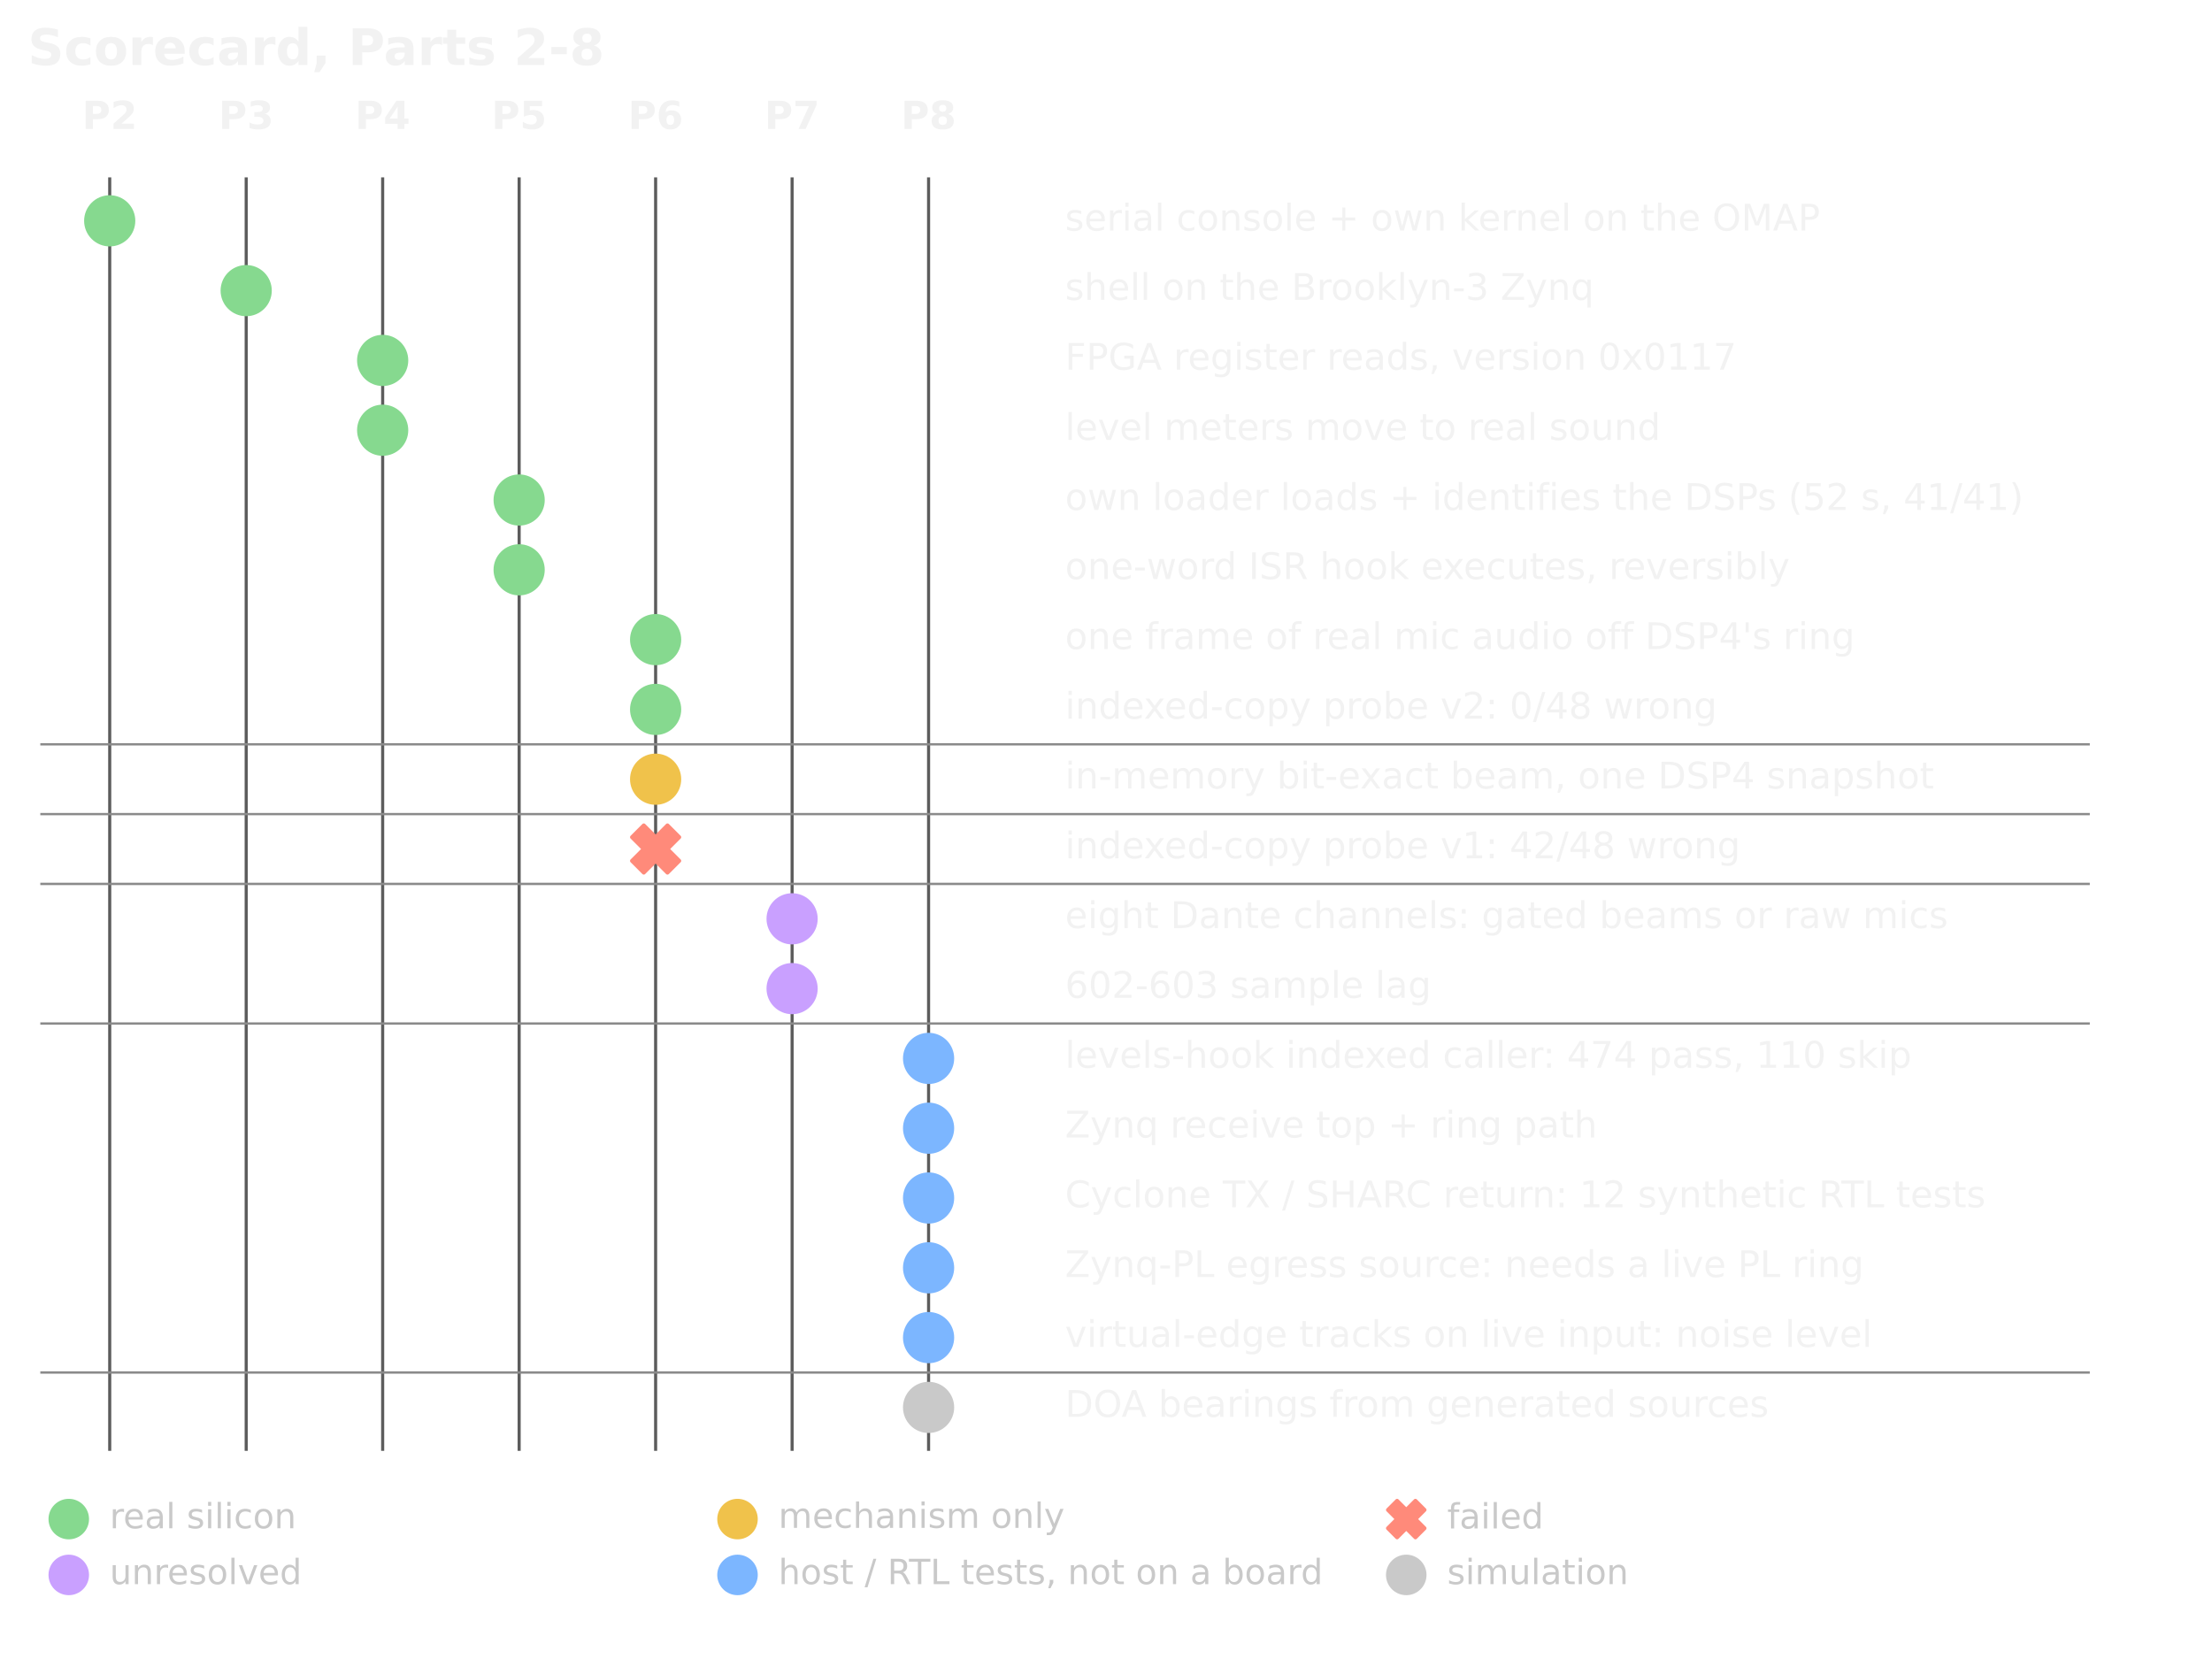
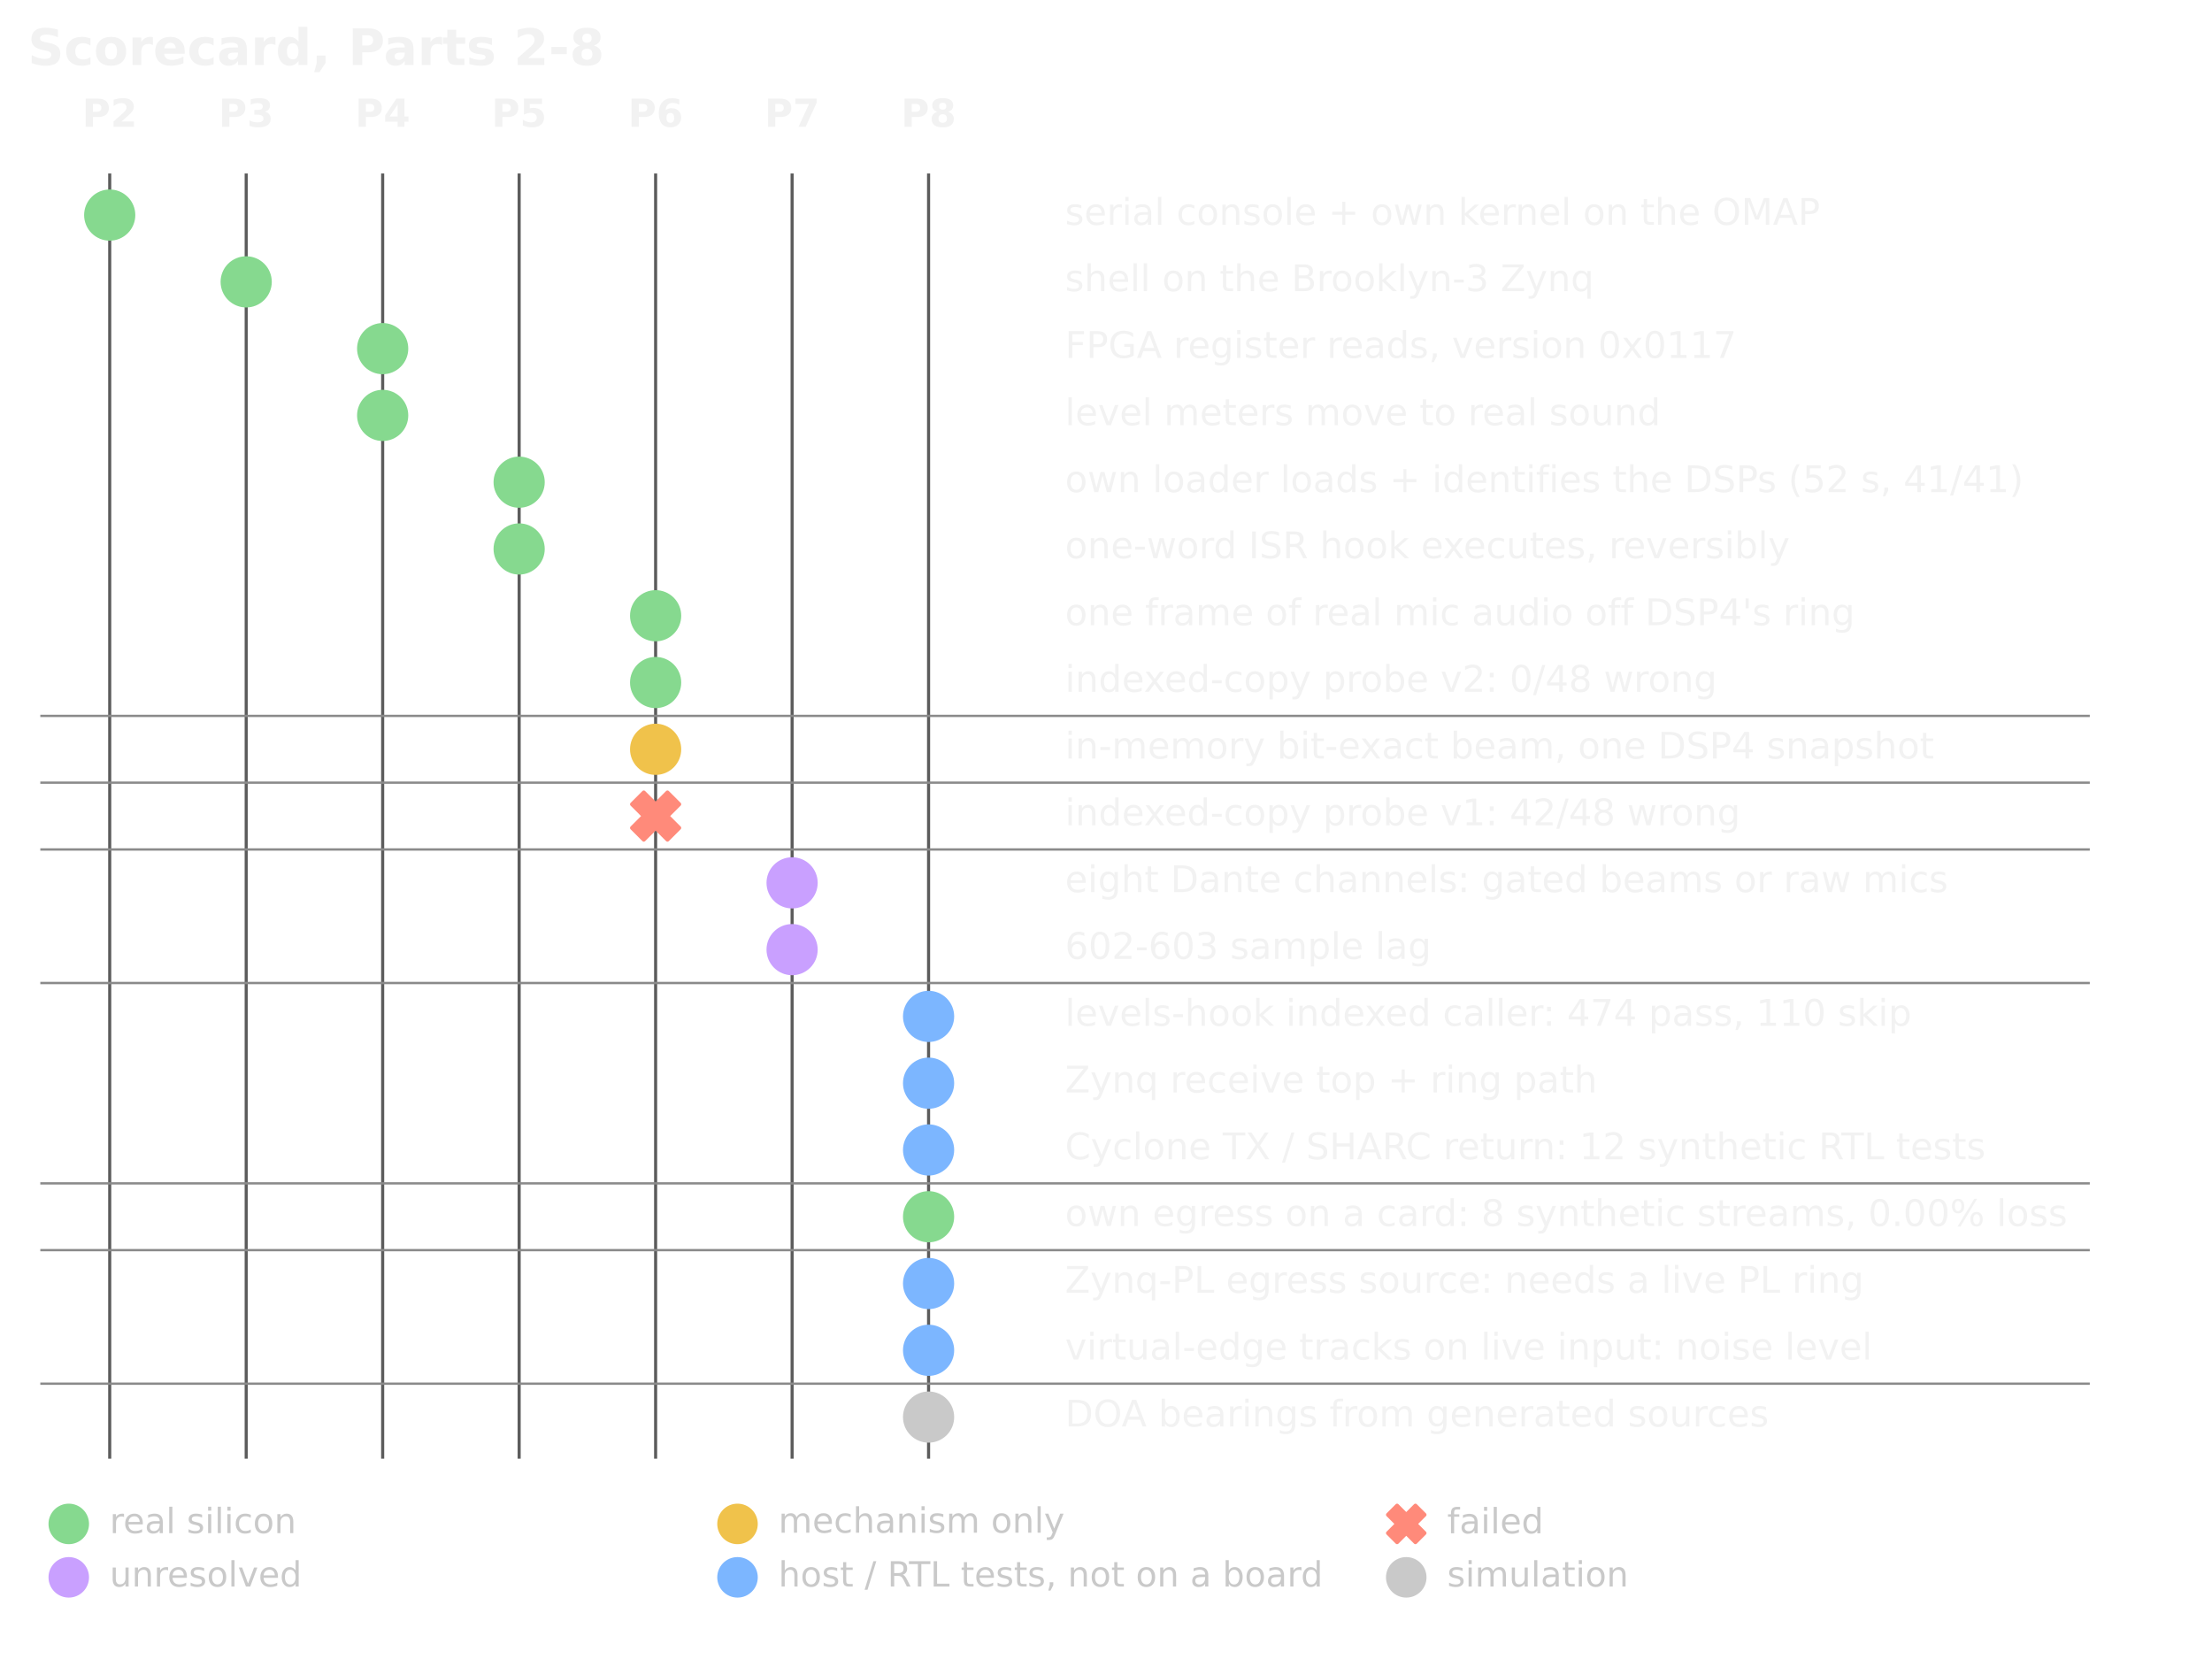
<svg xmlns="http://www.w3.org/2000/svg" xmlns:xlink="http://www.w3.org/1999/xlink" width="572.4pt" height="429.192pt" viewBox="0 0 572.4 429.192" version="1.1">
  <defs>
    <style type="text/css">*{stroke-linejoin: round; stroke-linecap: butt}</style>
  </defs>
  <g id="figure_1">
    <g id="patch_1">
      <path d="M 0 429.192  L 572.4 429.192  L 572.4 0  L 0 0  L 0 429.192  z " style="fill: none" />
    </g>
    <g id="axes_1">
      <g id="patch_2">
        <path d="M 7.2 421.992  L 565.2 421.992  L 565.2 22.824  L 7.2 22.824  L 7.2 421.992  z " style="fill: none" />
      </g>
      <g id="line2d_1">
-         <path d="M 28.39 375.031  L 28.39 46.305  " clip-path="url(#pc7e7cf8e2f)" style="fill: none; stroke: #5c5c5c; stroke-width: 0.8; stroke-linecap: square" />
+         <path d="M 28.39 377.064  L 28.39 45.288  " clip-path="url(#pc7e7cf8e2f)" style="fill: none; stroke: #5c5c5c; stroke-width: 0.8; stroke-linecap: square" />
      </g>
      <g id="line2d_2">
-         <path d="M 63.706 375.031  L 63.706 46.305  " clip-path="url(#pc7e7cf8e2f)" style="fill: none; stroke: #5c5c5c; stroke-width: 0.8; stroke-linecap: square" />
+         <path d="M 63.706 377.064  L 63.706 45.288  " clip-path="url(#pc7e7cf8e2f)" style="fill: none; stroke: #5c5c5c; stroke-width: 0.8; stroke-linecap: square" />
      </g>
      <g id="line2d_3">
-         <path d="M 99.023 375.031  L 99.023 46.305  " clip-path="url(#pc7e7cf8e2f)" style="fill: none; stroke: #5c5c5c; stroke-width: 0.8; stroke-linecap: square" />
+         <path d="M 99.023 377.064  L 99.023 45.288  " clip-path="url(#pc7e7cf8e2f)" style="fill: none; stroke: #5c5c5c; stroke-width: 0.8; stroke-linecap: square" />
      </g>
      <g id="line2d_4">
-         <path d="M 134.339 375.031  L 134.339 46.305  " clip-path="url(#pc7e7cf8e2f)" style="fill: none; stroke: #5c5c5c; stroke-width: 0.8; stroke-linecap: square" />
+         <path d="M 134.339 377.064  L 134.339 45.288  " clip-path="url(#pc7e7cf8e2f)" style="fill: none; stroke: #5c5c5c; stroke-width: 0.8; stroke-linecap: square" />
      </g>
      <g id="line2d_5">
-         <path d="M 169.656 375.031  L 169.656 46.305  " clip-path="url(#pc7e7cf8e2f)" style="fill: none; stroke: #5c5c5c; stroke-width: 0.8; stroke-linecap: square" />
+         <path d="M 169.656 377.064  L 169.656 45.288  " clip-path="url(#pc7e7cf8e2f)" style="fill: none; stroke: #5c5c5c; stroke-width: 0.8; stroke-linecap: square" />
      </g>
      <g id="line2d_6">
-         <path d="M 204.972 375.031  L 204.972 46.305  " clip-path="url(#pc7e7cf8e2f)" style="fill: none; stroke: #5c5c5c; stroke-width: 0.8; stroke-linecap: square" />
+         <path d="M 204.972 377.064  L 204.972 45.288  " clip-path="url(#pc7e7cf8e2f)" style="fill: none; stroke: #5c5c5c; stroke-width: 0.8; stroke-linecap: square" />
      </g>
      <g id="line2d_7">
-         <path d="M 240.289 375.031  L 240.289 46.305  " clip-path="url(#pc7e7cf8e2f)" style="fill: none; stroke: #5c5c5c; stroke-width: 0.8; stroke-linecap: square" />
+         <path d="M 240.289 377.064  L 240.289 45.288  " clip-path="url(#pc7e7cf8e2f)" style="fill: none; stroke: #5c5c5c; stroke-width: 0.8; stroke-linecap: square" />
      </g>
      <g id="PathCollection_1">
        <defs>
          <path id="mb5770682c3" d="M 0 4.743  C 1.258 4.743 2.465 4.244 3.354 3.354  C 4.244 2.465 4.743 1.258 4.743 0  C 4.743 -1.258 4.244 -2.465 3.354 -3.354  C 2.465 -4.244 1.258 -4.743 0 -4.743  C -1.258 -4.743 -2.465 -4.244 -3.354 -3.354  C -4.244 -2.465 -4.743 -1.258 -4.743 0  C -4.743 1.258 -4.244 2.465 -3.354 3.354  C -2.465 4.244 -1.258 4.743 0 4.743  z " style="stroke: #86d98f" />
        </defs>
        <g clip-path="url(#pc7e7cf8e2f)">
-           <use xlink:href="#mb5770682c3" x="17.795" y="393.093" style="fill: #86d98f; stroke: #86d98f" />
+           <use xlink:href="#mb5770682c3" x="17.795" y="394.344" style="fill: #86d98f; stroke: #86d98f" />
        </g>
      </g>
      <g id="PathCollection_2">
        <defs>
          <path id="me58512d945" d="M 0 4.743  C 1.258 4.743 2.465 4.244 3.354 3.354  C 4.244 2.465 4.743 1.258 4.743 0  C 4.743 -1.258 4.244 -2.465 3.354 -3.354  C 2.465 -4.244 1.258 -4.743 0 -4.743  C -1.258 -4.743 -2.465 -4.244 -3.354 -3.354  C -4.244 -2.465 -4.743 -1.258 -4.743 0  C -4.743 1.258 -4.244 2.465 -3.354 3.354  C -2.465 4.244 -1.258 4.743 0 4.743  z " style="stroke: #f0c24b" />
        </defs>
        <g clip-path="url(#pc7e7cf8e2f)">
-           <use xlink:href="#me58512d945" x="190.846" y="393.093" style="fill: #f0c24b; stroke: #f0c24b" />
+           <use xlink:href="#me58512d945" x="190.846" y="394.344" style="fill: #f0c24b; stroke: #f0c24b" />
        </g>
      </g>
      <g id="PathCollection_3">
        <defs>
          <path id="md04044cf2c" d="M -2.372 4.743  L 0 2.372  L 2.372 4.743  L 4.743 2.372  L 2.372 0  L 4.743 -2.372  L 2.372 -4.743  L 0 -2.372  L -2.372 -4.743  L -4.743 -2.372  L -2.372 0  L -4.743 2.372  z " style="stroke: #ff8a7a" />
        </defs>
        <g clip-path="url(#pc7e7cf8e2f)">
-           <use xlink:href="#md04044cf2c" x="363.896" y="393.093" style="fill: #ff8a7a; stroke: #ff8a7a" />
+           <use xlink:href="#md04044cf2c" x="363.896" y="394.344" style="fill: #ff8a7a; stroke: #ff8a7a" />
        </g>
      </g>
      <g id="PathCollection_4">
        <defs>
          <path id="m66653c090e" d="M 0 4.743  C 1.258 4.743 2.465 4.244 3.354 3.354  C 4.244 2.465 4.743 1.258 4.743 0  C 4.743 -1.258 4.244 -2.465 3.354 -3.354  C 2.465 -4.244 1.258 -4.743 0 -4.743  C -1.258 -4.743 -2.465 -4.244 -3.354 -3.354  C -4.244 -2.465 -4.743 -1.258 -4.743 0  C -4.743 1.258 -4.244 2.465 -3.354 3.354  C -2.465 4.244 -1.258 4.743 0 4.743  z " style="stroke: #c9a0ff" />
        </defs>
        <g clip-path="url(#pc7e7cf8e2f)">
-           <use xlink:href="#m66653c090e" x="17.795" y="407.543" style="fill: #c9a0ff; stroke: #c9a0ff" />
+           <use xlink:href="#m66653c090e" x="17.795" y="408.168" style="fill: #c9a0ff; stroke: #c9a0ff" />
        </g>
      </g>
      <g id="PathCollection_5">
        <defs>
          <path id="md5f3d9d529" d="M 0 4.743  C 1.258 4.743 2.465 4.244 3.354 3.354  C 4.244 2.465 4.743 1.258 4.743 0  C 4.743 -1.258 4.244 -2.465 3.354 -3.354  C 2.465 -4.244 1.258 -4.743 0 -4.743  C -1.258 -4.743 -2.465 -4.244 -3.354 -3.354  C -4.244 -2.465 -4.743 -1.258 -4.743 0  C -4.743 1.258 -4.244 2.465 -3.354 3.354  C -2.465 4.244 -1.258 4.743 0 4.743  z " style="stroke: #7cb6ff" />
        </defs>
        <g clip-path="url(#pc7e7cf8e2f)">
-           <use xlink:href="#md5f3d9d529" x="190.846" y="407.543" style="fill: #7cb6ff; stroke: #7cb6ff" />
+           <use xlink:href="#md5f3d9d529" x="190.846" y="408.168" style="fill: #7cb6ff; stroke: #7cb6ff" />
        </g>
      </g>
      <g id="PathCollection_6">
        <defs>
          <path id="m51f6361132" d="M 0 4.743  C 1.258 4.743 2.465 4.244 3.354 3.354  C 4.244 2.465 4.743 1.258 4.743 0  C 4.743 -1.258 4.244 -2.465 3.354 -3.354  C 2.465 -4.244 1.258 -4.743 0 -4.743  C -1.258 -4.743 -2.465 -4.244 -3.354 -3.354  C -4.244 -2.465 -4.743 -1.258 -4.743 0  C -4.743 1.258 -4.244 2.465 -3.354 3.354  C -2.465 4.244 -1.258 4.743 0 4.743  z " style="stroke: #c9c9c9" />
        </defs>
        <g clip-path="url(#pc7e7cf8e2f)">
-           <use xlink:href="#m51f6361132" x="363.896" y="407.543" style="fill: #c9c9c9; stroke: #c9c9c9" />
+           <use xlink:href="#m51f6361132" x="363.896" y="408.168" style="fill: #c9c9c9; stroke: #c9c9c9" />
        </g>
      </g>
      <g id="matplotlib.axis_1" />
      <g id="matplotlib.axis_2" />
      <g id="line2d_8">
-         <path d="M 10.732 192.606  L 540.478 192.606  " clip-path="url(#pc7e7cf8e2f)" style="fill: none; stroke: #8a8a8a; stroke-width: 0.6; stroke-linecap: square" />
+         <path d="M 10.732 185.256  L 540.478 185.256  " clip-path="url(#pc7e7cf8e2f)" style="fill: none; stroke: #8a8a8a; stroke-width: 0.6; stroke-linecap: square" />
      </g>
      <g id="line2d_9">
-         <path d="M 10.732 210.668  L 540.478 210.668  " clip-path="url(#pc7e7cf8e2f)" style="fill: none; stroke: #8a8a8a; stroke-width: 0.6; stroke-linecap: square" />
+         <path d="M 10.732 202.536  L 540.478 202.536  " clip-path="url(#pc7e7cf8e2f)" style="fill: none; stroke: #8a8a8a; stroke-width: 0.6; stroke-linecap: square" />
      </g>
      <g id="line2d_10">
-         <path d="M 10.732 228.73  L 540.478 228.73  " clip-path="url(#pc7e7cf8e2f)" style="fill: none; stroke: #8a8a8a; stroke-width: 0.6; stroke-linecap: square" />
+         <path d="M 10.732 219.816  L 540.478 219.816  " clip-path="url(#pc7e7cf8e2f)" style="fill: none; stroke: #8a8a8a; stroke-width: 0.6; stroke-linecap: square" />
      </g>
      <g id="line2d_11">
-         <path d="M 10.732 264.854  L 540.478 264.854  " clip-path="url(#pc7e7cf8e2f)" style="fill: none; stroke: #8a8a8a; stroke-width: 0.6; stroke-linecap: square" />
+         <path d="M 10.732 254.376  L 540.478 254.376  " clip-path="url(#pc7e7cf8e2f)" style="fill: none; stroke: #8a8a8a; stroke-width: 0.6; stroke-linecap: square" />
      </g>
      <g id="line2d_12">
-         <path d="M 10.732 355.163  L 540.478 355.163  " clip-path="url(#pc7e7cf8e2f)" style="fill: none; stroke: #8a8a8a; stroke-width: 0.6; stroke-linecap: square" />
+         <path d="M 10.732 306.216  L 540.478 306.216  " clip-path="url(#pc7e7cf8e2f)" style="fill: none; stroke: #8a8a8a; stroke-width: 0.6; stroke-linecap: square" />
+       </g>
+       <g id="line2d_13">
+         <path d="M 10.732 323.496  L 540.478 323.496  " clip-path="url(#pc7e7cf8e2f)" style="fill: none; stroke: #8a8a8a; stroke-width: 0.6; stroke-linecap: square" />
+       </g>
+       <g id="line2d_14">
+         <path d="M 10.732 358.056  L 540.478 358.056  " clip-path="url(#pc7e7cf8e2f)" style="fill: none; stroke: #8a8a8a; stroke-width: 0.6; stroke-linecap: square" />
      </g>
      <g id="text_1">
-         <text style="font-weight: 700; font-size: 10px; font-family: 'Segoe UI', 'DejaVu Sans', 'Arial', 'Bitstream Vera Sans', 'Computer Modern Sans Serif', 'Lucida Grande', 'Verdana', 'Geneva', 'Lucid', 'Helvetica', 'Avant Garde', sans-serif; text-anchor: middle; fill: #f2f2f2" x="28.39" y="33.363" transform="rotate(-0 28.38987 33.3629)">P2</text>
+         <text style="font-weight: 700; font-size: 10px; font-family: 'Segoe UI', 'DejaVu Sans', 'Arial', 'Bitstream Vera Sans', 'Computer Modern Sans Serif', 'Lucida Grande', 'Verdana', 'Geneva', 'Lucid', 'Helvetica', 'Avant Garde', sans-serif; text-anchor: middle; fill: #f2f2f2" x="28.39" y="32.816" transform="rotate(-0 28.38987 32.81557)">P2</text>
      </g>
      <g id="text_2">
-         <text style="font-weight: 700; font-size: 10px; font-family: 'Segoe UI', 'DejaVu Sans', 'Arial', 'Bitstream Vera Sans', 'Computer Modern Sans Serif', 'Lucida Grande', 'Verdana', 'Geneva', 'Lucid', 'Helvetica', 'Avant Garde', sans-serif; text-anchor: middle; fill: #f2f2f2" x="63.706" y="33.363" transform="rotate(-0 63.70633 33.3629)">P3</text>
+         <text style="font-weight: 700; font-size: 10px; font-family: 'Segoe UI', 'DejaVu Sans', 'Arial', 'Bitstream Vera Sans', 'Computer Modern Sans Serif', 'Lucida Grande', 'Verdana', 'Geneva', 'Lucid', 'Helvetica', 'Avant Garde', sans-serif; text-anchor: middle; fill: #f2f2f2" x="63.706" y="32.816" transform="rotate(-0 63.70633 32.81557)">P3</text>
      </g>
      <g id="text_3">
-         <text style="font-weight: 700; font-size: 10px; font-family: 'Segoe UI', 'DejaVu Sans', 'Arial', 'Bitstream Vera Sans', 'Computer Modern Sans Serif', 'Lucida Grande', 'Verdana', 'Geneva', 'Lucid', 'Helvetica', 'Avant Garde', sans-serif; text-anchor: middle; fill: #f2f2f2" x="99.023" y="33.363" transform="rotate(-0 99.02278 33.3629)">P4</text>
+         <text style="font-weight: 700; font-size: 10px; font-family: 'Segoe UI', 'DejaVu Sans', 'Arial', 'Bitstream Vera Sans', 'Computer Modern Sans Serif', 'Lucida Grande', 'Verdana', 'Geneva', 'Lucid', 'Helvetica', 'Avant Garde', sans-serif; text-anchor: middle; fill: #f2f2f2" x="99.023" y="32.816" transform="rotate(-0 99.02278 32.81557)">P4</text>
      </g>
      <g id="text_4">
-         <text style="font-weight: 700; font-size: 10px; font-family: 'Segoe UI', 'DejaVu Sans', 'Arial', 'Bitstream Vera Sans', 'Computer Modern Sans Serif', 'Lucida Grande', 'Verdana', 'Geneva', 'Lucid', 'Helvetica', 'Avant Garde', sans-serif; text-anchor: middle; fill: #f2f2f2" x="134.339" y="33.363" transform="rotate(-0 134.3392 33.3629)">P5</text>
+         <text style="font-weight: 700; font-size: 10px; font-family: 'Segoe UI', 'DejaVu Sans', 'Arial', 'Bitstream Vera Sans', 'Computer Modern Sans Serif', 'Lucida Grande', 'Verdana', 'Geneva', 'Lucid', 'Helvetica', 'Avant Garde', sans-serif; text-anchor: middle; fill: #f2f2f2" x="134.339" y="32.816" transform="rotate(-0 134.3392 32.81557)">P5</text>
      </g>
      <g id="text_5">
-         <text style="font-weight: 700; font-size: 10px; font-family: 'Segoe UI', 'DejaVu Sans', 'Arial', 'Bitstream Vera Sans', 'Computer Modern Sans Serif', 'Lucida Grande', 'Verdana', 'Geneva', 'Lucid', 'Helvetica', 'Avant Garde', sans-serif; text-anchor: middle; fill: #f2f2f2" x="169.656" y="33.363" transform="rotate(-0 169.6557 33.3629)">P6</text>
+         <text style="font-weight: 700; font-size: 10px; font-family: 'Segoe UI', 'DejaVu Sans', 'Arial', 'Bitstream Vera Sans', 'Computer Modern Sans Serif', 'Lucida Grande', 'Verdana', 'Geneva', 'Lucid', 'Helvetica', 'Avant Garde', sans-serif; text-anchor: middle; fill: #f2f2f2" x="169.656" y="32.816" transform="rotate(-0 169.6557 32.81557)">P6</text>
      </g>
      <g id="text_6">
-         <text style="font-weight: 700; font-size: 10px; font-family: 'Segoe UI', 'DejaVu Sans', 'Arial', 'Bitstream Vera Sans', 'Computer Modern Sans Serif', 'Lucida Grande', 'Verdana', 'Geneva', 'Lucid', 'Helvetica', 'Avant Garde', sans-serif; text-anchor: middle; fill: #f2f2f2" x="204.972" y="33.363" transform="rotate(-0 204.9722 33.3629)">P7</text>
+         <text style="font-weight: 700; font-size: 10px; font-family: 'Segoe UI', 'DejaVu Sans', 'Arial', 'Bitstream Vera Sans', 'Computer Modern Sans Serif', 'Lucida Grande', 'Verdana', 'Geneva', 'Lucid', 'Helvetica', 'Avant Garde', sans-serif; text-anchor: middle; fill: #f2f2f2" x="204.972" y="32.816" transform="rotate(-0 204.9722 32.81557)">P7</text>
      </g>
      <g id="text_7">
-         <text style="font-weight: 700; font-size: 10px; font-family: 'Segoe UI', 'DejaVu Sans', 'Arial', 'Bitstream Vera Sans', 'Computer Modern Sans Serif', 'Lucida Grande', 'Verdana', 'Geneva', 'Lucid', 'Helvetica', 'Avant Garde', sans-serif; text-anchor: middle; fill: #f2f2f2" x="240.289" y="33.363" transform="rotate(-0 240.2886 33.3629)">P8</text>
+         <text style="font-weight: 700; font-size: 10px; font-family: 'Segoe UI', 'DejaVu Sans', 'Arial', 'Bitstream Vera Sans', 'Computer Modern Sans Serif', 'Lucida Grande', 'Verdana', 'Geneva', 'Lucid', 'Helvetica', 'Avant Garde', sans-serif; text-anchor: middle; fill: #f2f2f2" x="240.289" y="32.816" transform="rotate(-0 240.2886 32.81557)">P8</text>
      </g>
      <g id="PathCollection_7">
        <defs>
          <path id="m572b57a071" d="M 0 6.124  C 1.624 6.124 3.182 5.478 4.33 4.33  C 5.478 3.182 6.124 1.624 6.124 0  C 6.124 -1.624 5.478 -3.182 4.33 -4.33  C 3.182 -5.478 1.624 -6.124 0 -6.124  C -1.624 -6.124 -3.182 -5.478 -4.33 -4.33  C -5.478 -3.182 -6.124 -1.624 -6.124 0  C -6.124 1.624 -5.478 3.182 -4.33 4.33  C -3.182 5.478 -1.624 6.124 0 6.124  z " style="stroke: #86d98f" />
        </defs>
        <g clip-path="url(#pc7e7cf8e2f)">
-           <use xlink:href="#m572b57a071" x="28.39" y="57.142" style="fill: #86d98f; stroke: #86d98f" />
+           <use xlink:href="#m572b57a071" x="28.39" y="55.656" style="fill: #86d98f; stroke: #86d98f" />
        </g>
      </g>
      <g id="text_8">
-         <text style="font-size: 9.5px; font-family: 'Segoe UI', 'DejaVu Sans', 'Arial', 'Bitstream Vera Sans', 'Computer Modern Sans Serif', 'Lucida Grande', 'Verdana', 'Geneva', 'Lucid', 'Helvetica', 'Avant Garde', sans-serif; text-anchor: start; fill: #f2f2f2" x="275.605" y="59.659" transform="rotate(-0 275.6051 59.65852)">serial console + own kernel on the OMAP</text>
+         <text style="font-size: 9.5px; font-family: 'Segoe UI', 'DejaVu Sans', 'Arial', 'Bitstream Vera Sans', 'Computer Modern Sans Serif', 'Lucida Grande', 'Verdana', 'Geneva', 'Lucid', 'Helvetica', 'Avant Garde', sans-serif; text-anchor: start; fill: #f2f2f2" x="275.605" y="58.173" transform="rotate(-0 275.6051 58.17291)">serial console + own kernel on the OMAP</text>
      </g>
      <g id="PathCollection_8">
        <g clip-path="url(#pc7e7cf8e2f)">
-           <use xlink:href="#m572b57a071" x="63.706" y="75.204" style="fill: #86d98f; stroke: #86d98f" />
+           <use xlink:href="#m572b57a071" x="63.706" y="72.936" style="fill: #86d98f; stroke: #86d98f" />
        </g>
      </g>
      <g id="text_9">
-         <text style="font-size: 9.5px; font-family: 'Segoe UI', 'DejaVu Sans', 'Arial', 'Bitstream Vera Sans', 'Computer Modern Sans Serif', 'Lucida Grande', 'Verdana', 'Geneva', 'Lucid', 'Helvetica', 'Avant Garde', sans-serif; text-anchor: start; fill: #f2f2f2" x="275.605" y="77.602" transform="rotate(-0 275.6051 77.60232)">shell on the Brooklyn-3 Zynq</text>
+         <text style="font-size: 9.5px; font-family: 'Segoe UI', 'DejaVu Sans', 'Arial', 'Bitstream Vera Sans', 'Computer Modern Sans Serif', 'Lucida Grande', 'Verdana', 'Geneva', 'Lucid', 'Helvetica', 'Avant Garde', sans-serif; text-anchor: start; fill: #f2f2f2" x="275.605" y="75.335" transform="rotate(-0 275.6051 75.33481)">shell on the Brooklyn-3 Zynq</text>
      </g>
      <g id="PathCollection_9">
        <g clip-path="url(#pc7e7cf8e2f)">
-           <use xlink:href="#m572b57a071" x="99.023" y="93.265" style="fill: #86d98f; stroke: #86d98f" />
+           <use xlink:href="#m572b57a071" x="99.023" y="90.216" style="fill: #86d98f; stroke: #86d98f" />
        </g>
      </g>
      <g id="text_10">
-         <text style="font-size: 9.5px; font-family: 'Segoe UI', 'DejaVu Sans', 'Arial', 'Bitstream Vera Sans', 'Computer Modern Sans Serif', 'Lucida Grande', 'Verdana', 'Geneva', 'Lucid', 'Helvetica', 'Avant Garde', sans-serif; text-anchor: start; fill: #f2f2f2" x="275.605" y="95.664" transform="rotate(-0 275.6051 95.66422)">FPGA register reads, version 0x0117</text>
+         <text style="font-size: 9.5px; font-family: 'Segoe UI', 'DejaVu Sans', 'Arial', 'Bitstream Vera Sans', 'Computer Modern Sans Serif', 'Lucida Grande', 'Verdana', 'Geneva', 'Lucid', 'Helvetica', 'Avant Garde', sans-serif; text-anchor: start; fill: #f2f2f2" x="275.605" y="92.615" transform="rotate(-0 275.6051 92.61481)">FPGA register reads, version 0x0117</text>
      </g>
      <g id="PathCollection_10">
        <g clip-path="url(#pc7e7cf8e2f)">
-           <use xlink:href="#m572b57a071" x="99.023" y="111.327" style="fill: #86d98f; stroke: #86d98f" />
+           <use xlink:href="#m572b57a071" x="99.023" y="107.496" style="fill: #86d98f; stroke: #86d98f" />
        </g>
      </g>
      <g id="text_11">
-         <text style="font-size: 9.5px; font-family: 'Segoe UI', 'DejaVu Sans', 'Arial', 'Bitstream Vera Sans', 'Computer Modern Sans Serif', 'Lucida Grande', 'Verdana', 'Geneva', 'Lucid', 'Helvetica', 'Avant Garde', sans-serif; text-anchor: start; fill: #f2f2f2" x="275.605" y="113.844" transform="rotate(-0 275.6051 113.8442)">level meters move to real sound</text>
+         <text style="font-size: 9.5px; font-family: 'Segoe UI', 'DejaVu Sans', 'Arial', 'Bitstream Vera Sans', 'Computer Modern Sans Serif', 'Lucida Grande', 'Verdana', 'Geneva', 'Lucid', 'Helvetica', 'Avant Garde', sans-serif; text-anchor: start; fill: #f2f2f2" x="275.605" y="110.013" transform="rotate(-0 275.6051 110.0129)">level meters move to real sound</text>
      </g>
      <g id="PathCollection_11">
        <g clip-path="url(#pc7e7cf8e2f)">
-           <use xlink:href="#m572b57a071" x="134.339" y="129.389" style="fill: #86d98f; stroke: #86d98f" />
+           <use xlink:href="#m572b57a071" x="134.339" y="124.776" style="fill: #86d98f; stroke: #86d98f" />
        </g>
      </g>
      <g id="text_12">
-         <text style="font-size: 9.5px; font-family: 'Segoe UI', 'DejaVu Sans', 'Arial', 'Bitstream Vera Sans', 'Computer Modern Sans Serif', 'Lucida Grande', 'Verdana', 'Geneva', 'Lucid', 'Helvetica', 'Avant Garde', sans-serif; text-anchor: start; fill: #f2f2f2" x="275.605" y="131.957" transform="rotate(-0 275.6051 131.9566)">own loader loads + identifies the DSPs (52 s, 41/41)</text>
+         <text style="font-size: 9.5px; font-family: 'Segoe UI', 'DejaVu Sans', 'Arial', 'Bitstream Vera Sans', 'Computer Modern Sans Serif', 'Lucida Grande', 'Verdana', 'Geneva', 'Lucid', 'Helvetica', 'Avant Garde', sans-serif; text-anchor: start; fill: #f2f2f2" x="275.605" y="127.343" transform="rotate(-0 275.6051 127.3434)">own loader loads + identifies the DSPs (52 s, 41/41)</text>
      </g>
      <g id="PathCollection_12">
        <g clip-path="url(#pc7e7cf8e2f)">
-           <use xlink:href="#m572b57a071" x="134.339" y="147.451" style="fill: #86d98f; stroke: #86d98f" />
+           <use xlink:href="#m572b57a071" x="134.339" y="142.056" style="fill: #86d98f; stroke: #86d98f" />
        </g>
      </g>
      <g id="text_13">
-         <text style="font-size: 9.5px; font-family: 'Segoe UI', 'DejaVu Sans', 'Arial', 'Bitstream Vera Sans', 'Computer Modern Sans Serif', 'Lucida Grande', 'Verdana', 'Geneva', 'Lucid', 'Helvetica', 'Avant Garde', sans-serif; text-anchor: start; fill: #f2f2f2" x="275.605" y="149.85" transform="rotate(-0 275.6051 149.8499)">one-word ISR hook executes, reversibly</text>
+         <text style="font-size: 9.5px; font-family: 'Segoe UI', 'DejaVu Sans', 'Arial', 'Bitstream Vera Sans', 'Computer Modern Sans Serif', 'Lucida Grande', 'Verdana', 'Geneva', 'Lucid', 'Helvetica', 'Avant Garde', sans-serif; text-anchor: start; fill: #f2f2f2" x="275.605" y="144.455" transform="rotate(-0 275.6051 144.4548)">one-word ISR hook executes, reversibly</text>
      </g>
      <g id="PathCollection_13">
        <g clip-path="url(#pc7e7cf8e2f)">
-           <use xlink:href="#m572b57a071" x="169.656" y="165.513" style="fill: #86d98f; stroke: #86d98f" />
+           <use xlink:href="#m572b57a071" x="169.656" y="159.336" style="fill: #86d98f; stroke: #86d98f" />
        </g>
      </g>
      <g id="text_14">
-         <text style="font-size: 9.5px; font-family: 'Segoe UI', 'DejaVu Sans', 'Arial', 'Bitstream Vera Sans', 'Computer Modern Sans Serif', 'Lucida Grande', 'Verdana', 'Geneva', 'Lucid', 'Helvetica', 'Avant Garde', sans-serif; text-anchor: start; fill: #f2f2f2" x="275.605" y="167.962" transform="rotate(-0 275.6051 167.9623)">one frame of real mic audio off DSP4's ring</text>
+         <text style="font-size: 9.5px; font-family: 'Segoe UI', 'DejaVu Sans', 'Arial', 'Bitstream Vera Sans', 'Computer Modern Sans Serif', 'Lucida Grande', 'Verdana', 'Geneva', 'Lucid', 'Helvetica', 'Avant Garde', sans-serif; text-anchor: start; fill: #f2f2f2" x="275.605" y="161.785" transform="rotate(-0 275.6051 161.7853)">one frame of real mic audio off DSP4's ring</text>
      </g>
      <g id="PathCollection_14">
        <g clip-path="url(#pc7e7cf8e2f)">
-           <use xlink:href="#m572b57a071" x="169.656" y="183.575" style="fill: #86d98f; stroke: #86d98f" />
+           <use xlink:href="#m572b57a071" x="169.656" y="176.616" style="fill: #86d98f; stroke: #86d98f" />
        </g>
      </g>
      <g id="text_15">
-         <text style="font-size: 9.5px; font-family: 'Segoe UI', 'DejaVu Sans', 'Arial', 'Bitstream Vera Sans', 'Computer Modern Sans Serif', 'Lucida Grande', 'Verdana', 'Geneva', 'Lucid', 'Helvetica', 'Avant Garde', sans-serif; text-anchor: start; fill: #f2f2f2" x="275.605" y="185.974" transform="rotate(-0 275.6051 185.9737)">indexed-copy probe v2: 0/48 wrong</text>
+         <text style="font-size: 9.5px; font-family: 'Segoe UI', 'DejaVu Sans', 'Arial', 'Bitstream Vera Sans', 'Computer Modern Sans Serif', 'Lucida Grande', 'Verdana', 'Geneva', 'Lucid', 'Helvetica', 'Avant Garde', sans-serif; text-anchor: start; fill: #f2f2f2" x="275.605" y="179.015" transform="rotate(-0 275.6051 179.0148)">indexed-copy probe v2: 0/48 wrong</text>
      </g>
      <g id="PathCollection_15">
        <defs>
          <path id="md6edb48147" d="M 0 6.124  C 1.624 6.124 3.182 5.478 4.33 4.33  C 5.478 3.182 6.124 1.624 6.124 0  C 6.124 -1.624 5.478 -3.182 4.33 -4.33  C 3.182 -5.478 1.624 -6.124 0 -6.124  C -1.624 -6.124 -3.182 -5.478 -4.33 -4.33  C -5.478 -3.182 -6.124 -1.624 -6.124 0  C -6.124 1.624 -5.478 3.182 -4.33 4.33  C -3.182 5.478 -1.624 6.124 0 6.124  z " style="stroke: #f0c24b" />
        </defs>
        <g clip-path="url(#pc7e7cf8e2f)">
-           <use xlink:href="#md6edb48147" x="169.656" y="201.637" style="fill: #f0c24b; stroke: #f0c24b" />
+           <use xlink:href="#md6edb48147" x="169.656" y="193.896" style="fill: #f0c24b; stroke: #f0c24b" />
        </g>
      </g>
      <g id="text_16">
-         <text style="font-size: 9.5px; font-family: 'Segoe UI', 'DejaVu Sans', 'Arial', 'Bitstream Vera Sans', 'Computer Modern Sans Serif', 'Lucida Grande', 'Verdana', 'Geneva', 'Lucid', 'Helvetica', 'Avant Garde', sans-serif; text-anchor: start; fill: #f2f2f2" x="275.605" y="204.036" transform="rotate(-0 275.6051 204.0356)">in-memory bit-exact beam, one DSP4 snapshot</text>
+         <text style="font-size: 9.5px; font-family: 'Segoe UI', 'DejaVu Sans', 'Arial', 'Bitstream Vera Sans', 'Computer Modern Sans Serif', 'Lucida Grande', 'Verdana', 'Geneva', 'Lucid', 'Helvetica', 'Avant Garde', sans-serif; text-anchor: start; fill: #f2f2f2" x="275.605" y="196.295" transform="rotate(-0 275.6051 196.2948)">in-memory bit-exact beam, one DSP4 snapshot</text>
      </g>
      <g id="PathCollection_16">
        <defs>
          <path id="m6a4300e132" d="M -3.062 6.124  L 0 3.062  L 3.062 6.124  L 6.124 3.062  L 3.062 0  L 6.124 -3.062  L 3.062 -6.124  L 0 -3.062  L -3.062 -6.124  L -6.124 -3.062  L -3.062 0  L -6.124 3.062  z " style="stroke: #ff8a7a" />
        </defs>
        <g clip-path="url(#pc7e7cf8e2f)">
-           <use xlink:href="#m6a4300e132" x="169.656" y="219.699" style="fill: #ff8a7a; stroke: #ff8a7a" />
+           <use xlink:href="#m6a4300e132" x="169.656" y="211.176" style="fill: #ff8a7a; stroke: #ff8a7a" />
        </g>
      </g>
      <g id="text_17">
-         <text style="font-size: 9.5px; font-family: 'Segoe UI', 'DejaVu Sans', 'Arial', 'Bitstream Vera Sans', 'Computer Modern Sans Serif', 'Lucida Grande', 'Verdana', 'Geneva', 'Lucid', 'Helvetica', 'Avant Garde', sans-serif; text-anchor: start; fill: #f2f2f2" x="275.605" y="222.098" transform="rotate(-0 275.6051 222.0975)">indexed-copy probe v1: 42/48 wrong</text>
+         <text style="font-size: 9.5px; font-family: 'Segoe UI', 'DejaVu Sans', 'Arial', 'Bitstream Vera Sans', 'Computer Modern Sans Serif', 'Lucida Grande', 'Verdana', 'Geneva', 'Lucid', 'Helvetica', 'Avant Garde', sans-serif; text-anchor: start; fill: #f2f2f2" x="275.605" y="213.575" transform="rotate(-0 275.6051 213.5748)">indexed-copy probe v1: 42/48 wrong</text>
      </g>
      <g id="PathCollection_17">
        <defs>
          <path id="m1042d89e11" d="M 0 6.124  C 1.624 6.124 3.182 5.478 4.33 4.33  C 5.478 3.182 6.124 1.624 6.124 0  C 6.124 -1.624 5.478 -3.182 4.33 -4.33  C 3.182 -5.478 1.624 -6.124 0 -6.124  C -1.624 -6.124 -3.182 -5.478 -4.33 -4.33  C -5.478 -3.182 -6.124 -1.624 -6.124 0  C -6.124 1.624 -5.478 3.182 -4.33 4.33  C -3.182 5.478 -1.624 6.124 0 6.124  z " style="stroke: #c9a0ff" />
        </defs>
        <g clip-path="url(#pc7e7cf8e2f)">
-           <use xlink:href="#m1042d89e11" x="204.972" y="237.761" style="fill: #c9a0ff; stroke: #c9a0ff" />
+           <use xlink:href="#m1042d89e11" x="204.972" y="228.456" style="fill: #c9a0ff; stroke: #c9a0ff" />
        </g>
      </g>
      <g id="text_18">
-         <text style="font-size: 9.5px; font-family: 'Segoe UI', 'DejaVu Sans', 'Arial', 'Bitstream Vera Sans', 'Computer Modern Sans Serif', 'Lucida Grande', 'Verdana', 'Geneva', 'Lucid', 'Helvetica', 'Avant Garde', sans-serif; text-anchor: start; fill: #f2f2f2" x="275.605" y="240.159" transform="rotate(-0 275.6051 240.1594)">eight Dante channels: gated beams or raw mics</text>
+         <text style="font-size: 9.5px; font-family: 'Segoe UI', 'DejaVu Sans', 'Arial', 'Bitstream Vera Sans', 'Computer Modern Sans Serif', 'Lucida Grande', 'Verdana', 'Geneva', 'Lucid', 'Helvetica', 'Avant Garde', sans-serif; text-anchor: start; fill: #f2f2f2" x="275.605" y="230.855" transform="rotate(-0 275.6051 230.8548)">eight Dante channels: gated beams or raw mics</text>
      </g>
      <g id="PathCollection_18">
        <g clip-path="url(#pc7e7cf8e2f)">
-           <use xlink:href="#m1042d89e11" x="204.972" y="255.823" style="fill: #c9a0ff; stroke: #c9a0ff" />
+           <use xlink:href="#m1042d89e11" x="204.972" y="245.736" style="fill: #c9a0ff; stroke: #c9a0ff" />
        </g>
      </g>
      <g id="text_19">
-         <text style="font-size: 9.5px; font-family: 'Segoe UI', 'DejaVu Sans', 'Arial', 'Bitstream Vera Sans', 'Computer Modern Sans Serif', 'Lucida Grande', 'Verdana', 'Geneva', 'Lucid', 'Helvetica', 'Avant Garde', sans-serif; text-anchor: start; fill: #f2f2f2" x="275.605" y="258.221" transform="rotate(-0 275.6051 258.2213)">602-603 sample lag</text>
+         <text style="font-size: 9.5px; font-family: 'Segoe UI', 'DejaVu Sans', 'Arial', 'Bitstream Vera Sans', 'Computer Modern Sans Serif', 'Lucida Grande', 'Verdana', 'Geneva', 'Lucid', 'Helvetica', 'Avant Garde', sans-serif; text-anchor: start; fill: #f2f2f2" x="275.605" y="248.135" transform="rotate(-0 275.6051 248.1348)">602-603 sample lag</text>
      </g>
      <g id="PathCollection_19">
        <defs>
          <path id="m70c134c805" d="M 0 6.124  C 1.624 6.124 3.182 5.478 4.33 4.33  C 5.478 3.182 6.124 1.624 6.124 0  C 6.124 -1.624 5.478 -3.182 4.33 -4.33  C 3.182 -5.478 1.624 -6.124 0 -6.124  C -1.624 -6.124 -3.182 -5.478 -4.33 -4.33  C -5.478 -3.182 -6.124 -1.624 -6.124 0  C -6.124 1.624 -5.478 3.182 -4.33 4.33  C -3.182 5.478 -1.624 6.124 0 6.124  z " style="stroke: #7cb6ff" />
        </defs>
        <g clip-path="url(#pc7e7cf8e2f)">
-           <use xlink:href="#m70c134c805" x="240.289" y="273.884" style="fill: #7cb6ff; stroke: #7cb6ff" />
+           <use xlink:href="#m70c134c805" x="240.289" y="263.016" style="fill: #7cb6ff; stroke: #7cb6ff" />
        </g>
      </g>
      <g id="text_20">
-         <text style="font-size: 9.5px; font-family: 'Segoe UI', 'DejaVu Sans', 'Arial', 'Bitstream Vera Sans', 'Computer Modern Sans Serif', 'Lucida Grande', 'Verdana', 'Geneva', 'Lucid', 'Helvetica', 'Avant Garde', sans-serif; text-anchor: start; fill: #f2f2f2" x="275.605" y="276.308" transform="rotate(-0 275.6051 276.3085)">levels-hook indexed caller: 474 pass, 110 skip</text>
+         <text style="font-size: 9.5px; font-family: 'Segoe UI', 'DejaVu Sans', 'Arial', 'Bitstream Vera Sans', 'Computer Modern Sans Serif', 'Lucida Grande', 'Verdana', 'Geneva', 'Lucid', 'Helvetica', 'Avant Garde', sans-serif; text-anchor: start; fill: #f2f2f2" x="275.605" y="265.44" transform="rotate(-0 275.6051 265.44)">levels-hook indexed caller: 474 pass, 110 skip</text>
      </g>
      <g id="PathCollection_20">
        <g clip-path="url(#pc7e7cf8e2f)">
-           <use xlink:href="#m70c134c805" x="240.289" y="291.946" style="fill: #7cb6ff; stroke: #7cb6ff" />
+           <use xlink:href="#m70c134c805" x="240.289" y="280.296" style="fill: #7cb6ff; stroke: #7cb6ff" />
        </g>
      </g>
      <g id="text_21">
-         <text style="font-size: 9.5px; font-family: 'Segoe UI', 'DejaVu Sans', 'Arial', 'Bitstream Vera Sans', 'Computer Modern Sans Serif', 'Lucida Grande', 'Verdana', 'Geneva', 'Lucid', 'Helvetica', 'Avant Garde', sans-serif; text-anchor: start; fill: #f2f2f2" x="275.605" y="294.345" transform="rotate(-0 275.6051 294.3451)">Zynq receive top + ring path</text>
+         <text style="font-size: 9.5px; font-family: 'Segoe UI', 'DejaVu Sans', 'Arial', 'Bitstream Vera Sans', 'Computer Modern Sans Serif', 'Lucida Grande', 'Verdana', 'Geneva', 'Lucid', 'Helvetica', 'Avant Garde', sans-serif; text-anchor: start; fill: #f2f2f2" x="275.605" y="282.695" transform="rotate(-0 275.6051 282.6948)">Zynq receive top + ring path</text>
      </g>
      <g id="PathCollection_21">
        <g clip-path="url(#pc7e7cf8e2f)">
-           <use xlink:href="#m70c134c805" x="240.289" y="310.008" style="fill: #7cb6ff; stroke: #7cb6ff" />
+           <use xlink:href="#m70c134c805" x="240.289" y="297.576" style="fill: #7cb6ff; stroke: #7cb6ff" />
        </g>
      </g>
      <g id="text_22">
-         <text style="font-size: 9.5px; font-family: 'Segoe UI', 'DejaVu Sans', 'Arial', 'Bitstream Vera Sans', 'Computer Modern Sans Serif', 'Lucida Grande', 'Verdana', 'Geneva', 'Lucid', 'Helvetica', 'Avant Garde', sans-serif; text-anchor: start; fill: #f2f2f2" x="275.605" y="312.407" transform="rotate(-0 275.6051 312.407)">Cyclone TX / SHARC return: 12 synthetic RTL tests</text>
+         <text style="font-size: 9.5px; font-family: 'Segoe UI', 'DejaVu Sans', 'Arial', 'Bitstream Vera Sans', 'Computer Modern Sans Serif', 'Lucida Grande', 'Verdana', 'Geneva', 'Lucid', 'Helvetica', 'Avant Garde', sans-serif; text-anchor: start; fill: #f2f2f2" x="275.605" y="299.975" transform="rotate(-0 275.6051 299.9748)">Cyclone TX / SHARC return: 12 synthetic RTL tests</text>
      </g>
      <g id="PathCollection_22">
        <g clip-path="url(#pc7e7cf8e2f)">
-           <use xlink:href="#m70c134c805" x="240.289" y="328.07" style="fill: #7cb6ff; stroke: #7cb6ff" />
+           <use xlink:href="#m572b57a071" x="240.289" y="314.856" style="fill: #86d98f; stroke: #86d98f" />
        </g>
      </g>
      <g id="text_23">
-         <text style="font-size: 9.5px; font-family: 'Segoe UI', 'DejaVu Sans', 'Arial', 'Bitstream Vera Sans', 'Computer Modern Sans Serif', 'Lucida Grande', 'Verdana', 'Geneva', 'Lucid', 'Helvetica', 'Avant Garde', sans-serif; text-anchor: start; fill: #f2f2f2" x="275.605" y="330.469" transform="rotate(-0 275.6051 330.4689)">Zynq-PL egress source: needs a live PL ring</text>
+         <text style="font-size: 9.5px; font-family: 'Segoe UI', 'DejaVu Sans', 'Arial', 'Bitstream Vera Sans', 'Computer Modern Sans Serif', 'Lucida Grande', 'Verdana', 'Geneva', 'Lucid', 'Helvetica', 'Avant Garde', sans-serif; text-anchor: start; fill: #f2f2f2" x="275.605" y="317.255" transform="rotate(-0 275.6051 317.2548)">own egress on a card: 8 synthetic streams, 0.00% loss</text>
      </g>
      <g id="PathCollection_23">
        <g clip-path="url(#pc7e7cf8e2f)">
-           <use xlink:href="#m70c134c805" x="240.289" y="346.132" style="fill: #7cb6ff; stroke: #7cb6ff" />
+           <use xlink:href="#m70c134c805" x="240.289" y="332.136" style="fill: #7cb6ff; stroke: #7cb6ff" />
        </g>
      </g>
      <g id="text_24">
-         <text style="font-size: 9.5px; font-family: 'Segoe UI', 'DejaVu Sans', 'Arial', 'Bitstream Vera Sans', 'Computer Modern Sans Serif', 'Lucida Grande', 'Verdana', 'Geneva', 'Lucid', 'Helvetica', 'Avant Garde', sans-serif; text-anchor: start; fill: #f2f2f2" x="275.605" y="348.531" transform="rotate(-0 275.6051 348.5308)">virtual-edge tracks on live input: noise level</text>
+         <text style="font-size: 9.5px; font-family: 'Segoe UI', 'DejaVu Sans', 'Arial', 'Bitstream Vera Sans', 'Computer Modern Sans Serif', 'Lucida Grande', 'Verdana', 'Geneva', 'Lucid', 'Helvetica', 'Avant Garde', sans-serif; text-anchor: start; fill: #f2f2f2" x="275.605" y="334.535" transform="rotate(-0 275.6051 334.5348)">Zynq-PL egress source: needs a live PL ring</text>
      </g>
      <g id="PathCollection_24">
+         <g clip-path="url(#pc7e7cf8e2f)">
+           <use xlink:href="#m70c134c805" x="240.289" y="349.416" style="fill: #7cb6ff; stroke: #7cb6ff" />
+         </g>
+       </g>
+       <g id="text_25">
+         <text style="font-size: 9.5px; font-family: 'Segoe UI', 'DejaVu Sans', 'Arial', 'Bitstream Vera Sans', 'Computer Modern Sans Serif', 'Lucida Grande', 'Verdana', 'Geneva', 'Lucid', 'Helvetica', 'Avant Garde', sans-serif; text-anchor: start; fill: #f2f2f2" x="275.605" y="351.815" transform="rotate(-0 275.6051 351.8148)">virtual-edge tracks on live input: noise level</text>
+       </g>
+       <g id="PathCollection_25">
        <defs>
          <path id="m6f24c1b66a" d="M 0 6.124  C 1.624 6.124 3.182 5.478 4.33 4.33  C 5.478 3.182 6.124 1.624 6.124 0  C 6.124 -1.624 5.478 -3.182 4.33 -4.33  C 3.182 -5.478 1.624 -6.124 0 -6.124  C -1.624 -6.124 -3.182 -5.478 -4.33 -4.33  C -5.478 -3.182 -6.124 -1.624 -6.124 0  C -6.124 1.624 -5.478 3.182 -4.33 4.33  C -3.182 5.478 -1.624 6.124 0 6.124  z " style="stroke: #c9c9c9" />
        </defs>
        <g clip-path="url(#pc7e7cf8e2f)">
-           <use xlink:href="#m6f24c1b66a" x="240.289" y="364.194" style="fill: #c9c9c9; stroke: #c9c9c9" />
-         </g>
-       </g>
-       <g id="text_25">
-         <text style="font-size: 9.5px; font-family: 'Segoe UI', 'DejaVu Sans', 'Arial', 'Bitstream Vera Sans', 'Computer Modern Sans Serif', 'Lucida Grande', 'Verdana', 'Geneva', 'Lucid', 'Helvetica', 'Avant Garde', sans-serif; text-anchor: start; fill: #f2f2f2" x="275.605" y="366.643" transform="rotate(-0 275.6051 366.6432)">DOA bearings from generated sources</text>
+           <use xlink:href="#m6f24c1b66a" x="240.289" y="366.696" style="fill: #c9c9c9; stroke: #c9c9c9" />
+         </g>
      </g>
      <g id="text_26">
-         <text style="font-size: 9px; font-family: 'Segoe UI', 'DejaVu Sans', 'Arial', 'Bitstream Vera Sans', 'Computer Modern Sans Serif', 'Lucida Grande', 'Verdana', 'Geneva', 'Lucid', 'Helvetica', 'Avant Garde', sans-serif; text-anchor: start; fill: #c9c9c9" x="28.39" y="395.477" transform="rotate(-0 28.38987 395.4774)">real silicon</text>
+         <text style="font-size: 9.5px; font-family: 'Segoe UI', 'DejaVu Sans', 'Arial', 'Bitstream Vera Sans', 'Computer Modern Sans Serif', 'Lucida Grande', 'Verdana', 'Geneva', 'Lucid', 'Helvetica', 'Avant Garde', sans-serif; text-anchor: start; fill: #f2f2f2" x="275.605" y="369.145" transform="rotate(-0 275.6051 369.1453)">DOA bearings from generated sources</text>
      </g>
      <g id="text_27">
-         <text style="font-size: 9px; font-family: 'Segoe UI', 'DejaVu Sans', 'Arial', 'Bitstream Vera Sans', 'Computer Modern Sans Serif', 'Lucida Grande', 'Verdana', 'Geneva', 'Lucid', 'Helvetica', 'Avant Garde', sans-serif; text-anchor: start; fill: #c9c9c9" x="201.441" y="395.366" transform="rotate(-0 201.4405 395.3655)">mechanism only</text>
+         <text style="font-size: 9px; font-family: 'Segoe UI', 'DejaVu Sans', 'Arial', 'Bitstream Vera Sans', 'Computer Modern Sans Serif', 'Lucida Grande', 'Verdana', 'Geneva', 'Lucid', 'Helvetica', 'Avant Garde', sans-serif; text-anchor: start; fill: #c9c9c9" x="28.39" y="396.728" transform="rotate(-0 28.38987 396.7284)">real silicon</text>
      </g>
      <g id="text_28">
-         <text style="font-size: 9px; font-family: 'Segoe UI', 'DejaVu Sans', 'Arial', 'Bitstream Vera Sans', 'Computer Modern Sans Serif', 'Lucida Grande', 'Verdana', 'Geneva', 'Lucid', 'Helvetica', 'Avant Garde', sans-serif; text-anchor: start; fill: #c9c9c9" x="374.491" y="395.525" transform="rotate(-0 374.4911 395.5252)">failed</text>
+         <text style="font-size: 9px; font-family: 'Segoe UI', 'DejaVu Sans', 'Arial', 'Bitstream Vera Sans', 'Computer Modern Sans Serif', 'Lucida Grande', 'Verdana', 'Geneva', 'Lucid', 'Helvetica', 'Avant Garde', sans-serif; text-anchor: start; fill: #c9c9c9" x="201.441" y="396.617" transform="rotate(-0 201.4405 396.6166)">mechanism only</text>
      </g>
      <g id="text_29">
-         <text style="font-size: 9px; font-family: 'Segoe UI', 'DejaVu Sans', 'Arial', 'Bitstream Vera Sans', 'Computer Modern Sans Serif', 'Lucida Grande', 'Verdana', 'Geneva', 'Lucid', 'Helvetica', 'Avant Garde', sans-serif; text-anchor: start; fill: #c9c9c9" x="28.39" y="409.927" transform="rotate(-0 28.38987 409.9269)">unresolved</text>
+         <text style="font-size: 9px; font-family: 'Segoe UI', 'DejaVu Sans', 'Arial', 'Bitstream Vera Sans', 'Computer Modern Sans Serif', 'Lucida Grande', 'Verdana', 'Geneva', 'Lucid', 'Helvetica', 'Avant Garde', sans-serif; text-anchor: start; fill: #c9c9c9" x="374.491" y="396.776" transform="rotate(-0 374.4911 396.7763)">failed</text>
      </g>
      <g id="text_30">
-         <text style="font-size: 9px; font-family: 'Segoe UI', 'DejaVu Sans', 'Arial', 'Bitstream Vera Sans', 'Computer Modern Sans Serif', 'Lucida Grande', 'Verdana', 'Geneva', 'Lucid', 'Helvetica', 'Avant Garde', sans-serif; text-anchor: start; fill: #c9c9c9" x="201.441" y="409.927" transform="rotate(-0 201.4405 409.9269)">host / RTL tests, not on a board</text>
+         <text style="font-size: 9px; font-family: 'Segoe UI', 'DejaVu Sans', 'Arial', 'Bitstream Vera Sans', 'Computer Modern Sans Serif', 'Lucida Grande', 'Verdana', 'Geneva', 'Lucid', 'Helvetica', 'Avant Garde', sans-serif; text-anchor: start; fill: #c9c9c9" x="28.39" y="410.552" transform="rotate(-0 28.38987 410.5524)">unresolved</text>
      </g>
      <g id="text_31">
-         <text style="font-size: 9px; font-family: 'Segoe UI', 'DejaVu Sans', 'Arial', 'Bitstream Vera Sans', 'Computer Modern Sans Serif', 'Lucida Grande', 'Verdana', 'Geneva', 'Lucid', 'Helvetica', 'Avant Garde', sans-serif; text-anchor: start; fill: #c9c9c9" x="374.491" y="409.927" transform="rotate(-0 374.4911 409.9269)">simulation</text>
+         <text style="font-size: 9px; font-family: 'Segoe UI', 'DejaVu Sans', 'Arial', 'Bitstream Vera Sans', 'Computer Modern Sans Serif', 'Lucida Grande', 'Verdana', 'Geneva', 'Lucid', 'Helvetica', 'Avant Garde', sans-serif; text-anchor: start; fill: #c9c9c9" x="201.441" y="410.552" transform="rotate(-0 201.4405 410.5524)">host / RTL tests, not on a board</text>
      </g>
      <g id="text_32">
+         <text style="font-size: 9px; font-family: 'Segoe UI', 'DejaVu Sans', 'Arial', 'Bitstream Vera Sans', 'Computer Modern Sans Serif', 'Lucida Grande', 'Verdana', 'Geneva', 'Lucid', 'Helvetica', 'Avant Garde', sans-serif; text-anchor: start; fill: #c9c9c9" x="374.491" y="410.552" transform="rotate(-0 374.4911 410.5524)">simulation</text>
+       </g>
+       <g id="text_33">
        <text style="font-weight: 600; font-size: 13px; font-family: 'Segoe UI', 'DejaVu Sans', 'Arial', 'Bitstream Vera Sans', 'Computer Modern Sans Serif', 'Lucida Grande', 'Verdana', 'Geneva', 'Lucid', 'Helvetica', 'Avant Garde', sans-serif; text-anchor: start; fill: #f2f2f2" x="7.2" y="16.824" transform="rotate(-0 7.2 16.82406)">Scorecard, Parts 2-8</text>
      </g>
    </g>
  </g>
  <defs>
    <clipPath id="pc7e7cf8e2f">
      <rect x="7.2" y="22.824" width="558" height="399.168" />
    </clipPath>
  </defs>
</svg>
